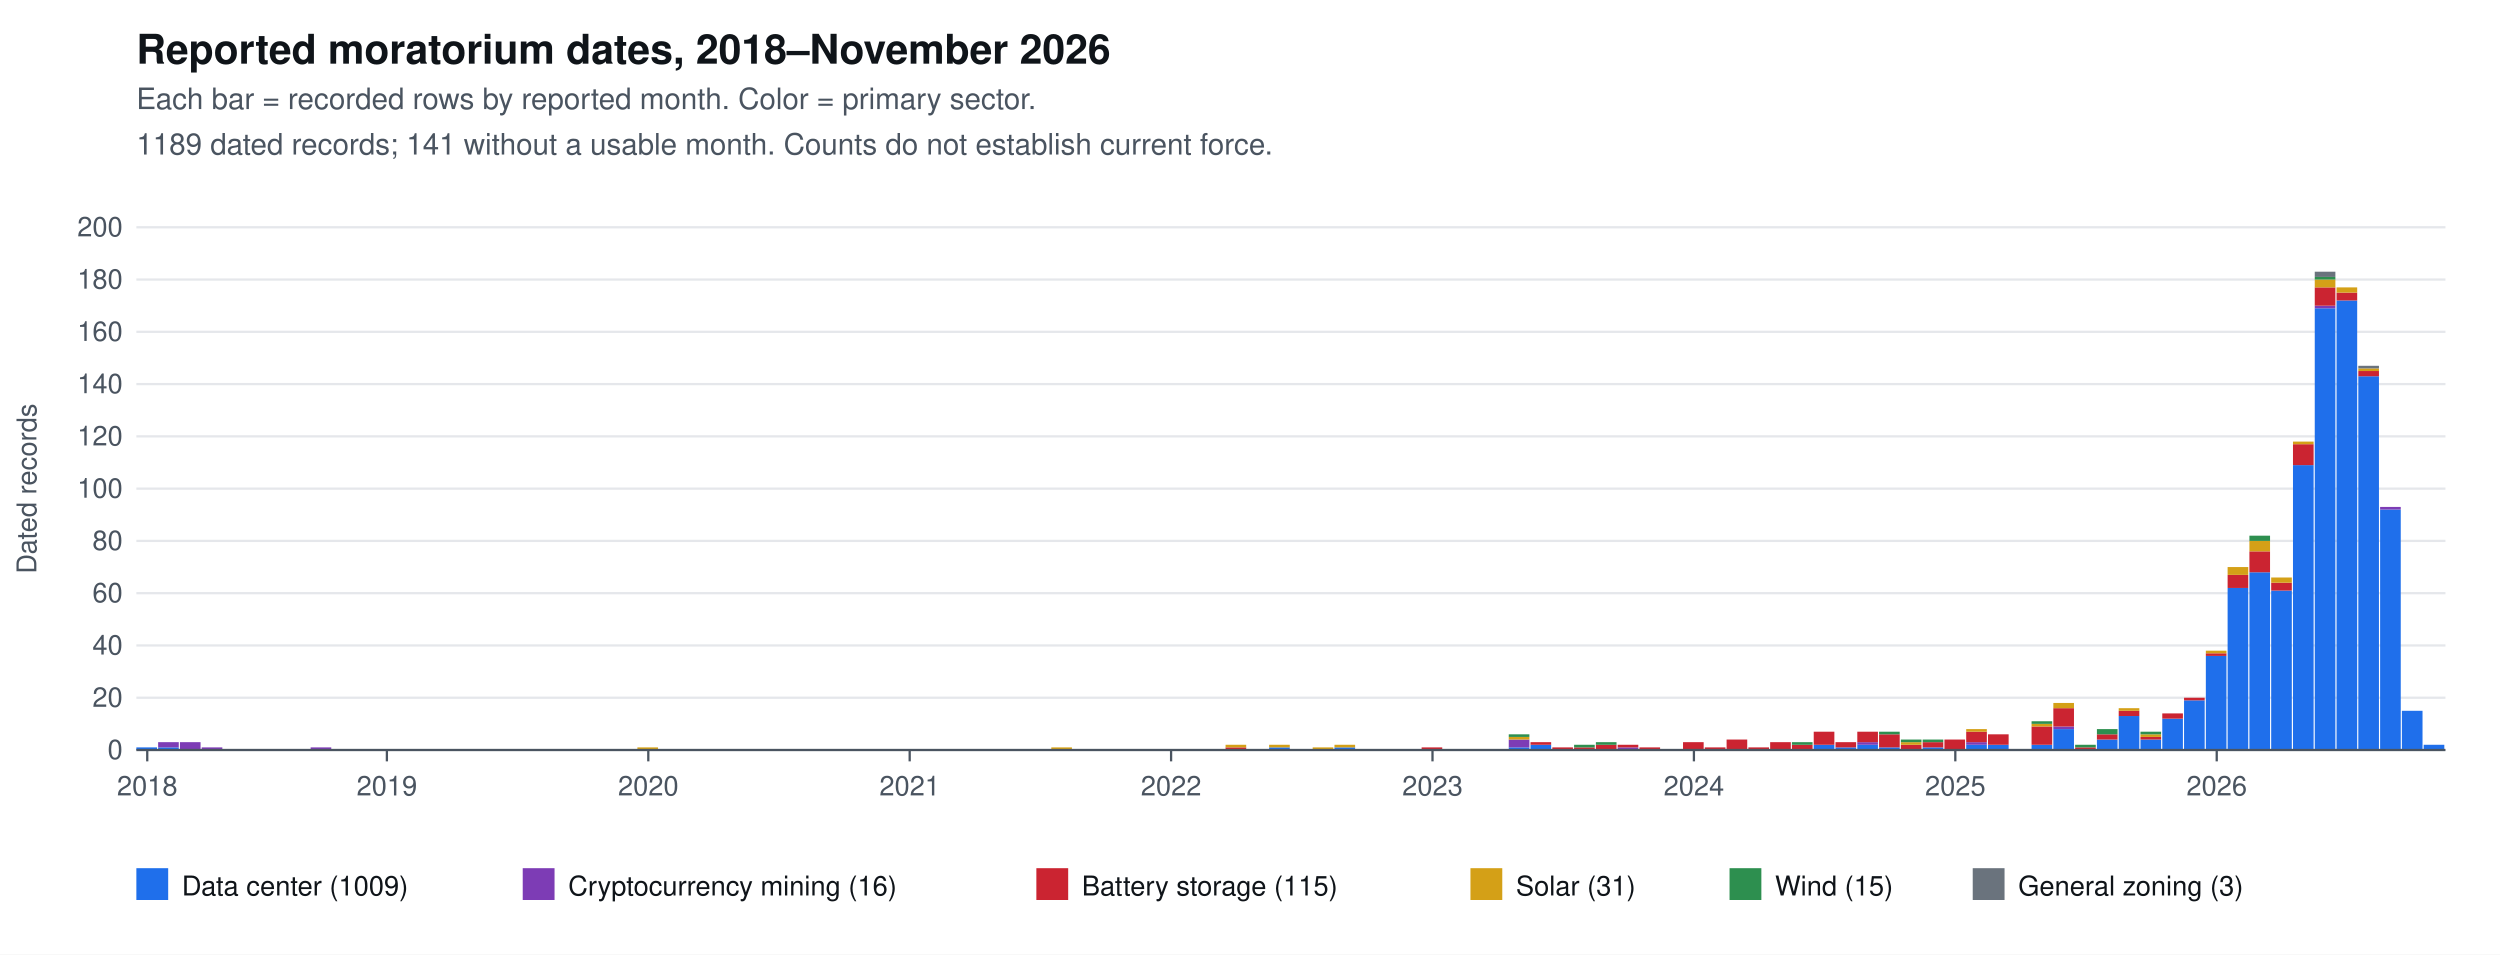
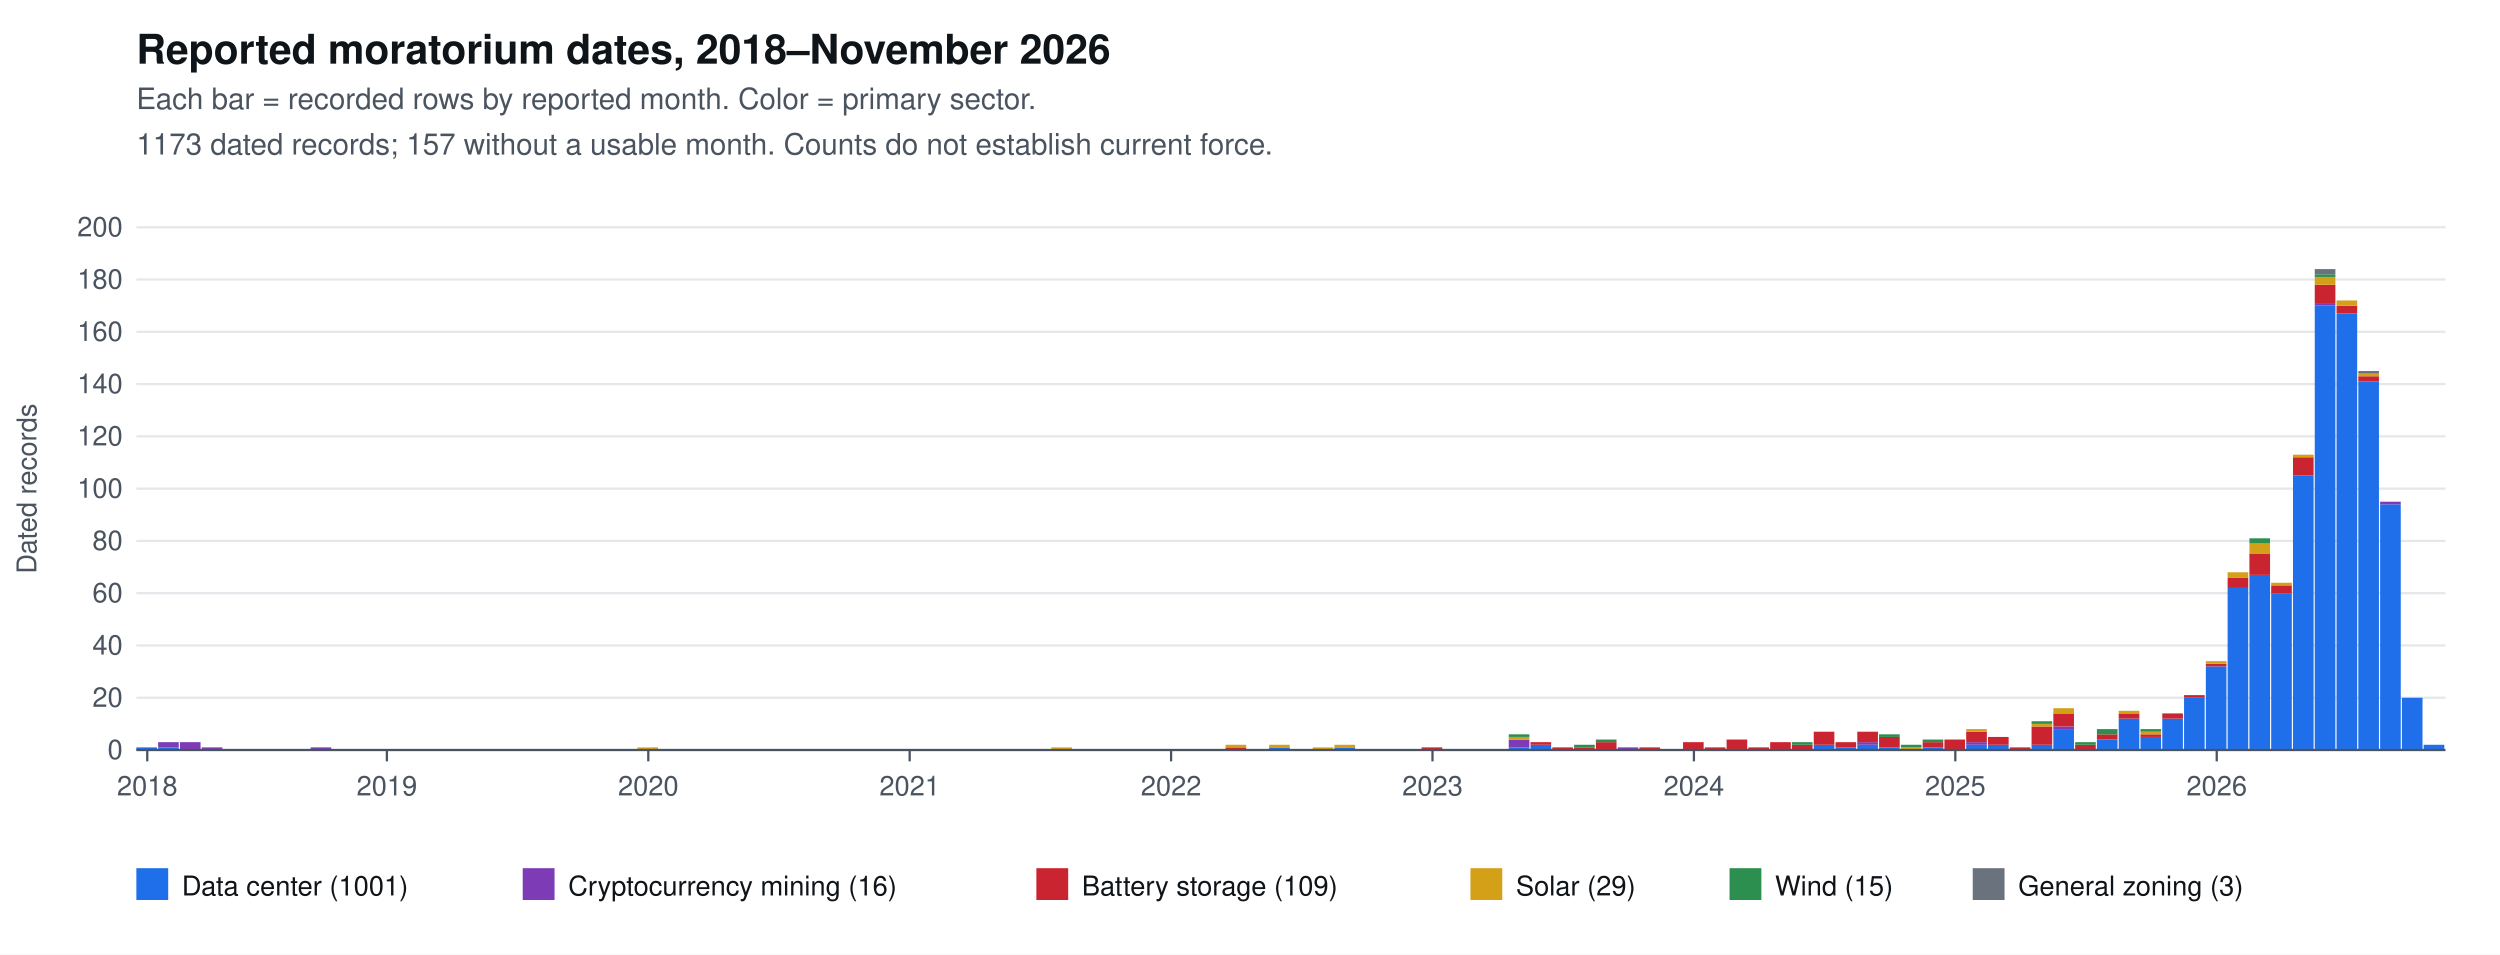
<svg xmlns="http://www.w3.org/2000/svg" viewBox="0 0 1100 420" width="100%" height="auto" font-family="ui-sans-serif, system-ui, -apple-system, Helvetica, Arial, sans-serif" font-size="12" role="img" aria-label="Reported moratorium dates, 2018 through November 2026">
  <rect width="1100" height="420" fill="white" />
  <text x="60" y="28" font-size="18" font-weight="600" fill="#0f1419">Reported moratorium dates, 2018–November 2026</text>
  <text x="60" y="48" font-size="13" fill="#4a5460">Each bar = recorded rows by reported month. Color = primary sector.</text>
-   <text x="60" y="68" font-size="13" fill="#4a5460">1189 dated records; 141 without a usable month. Counts do not establish current force.</text>
+   <text x="60" y="68" font-size="13" fill="#4a5460">1173 dated records; 157 without a usable month. Counts do not establish current force.</text>
  <g stroke="#e5e7eb" stroke-width="1">
    <line x1="60" x2="1076" y1="330.0" y2="330.0" />
    <line x1="60" x2="1076" y1="307.0" y2="307.0" />
    <line x1="60" x2="1076" y1="284.0" y2="284.0" />
    <line x1="60" x2="1076" y1="261.0" y2="261.0" />
    <line x1="60" x2="1076" y1="238.0" y2="238.0" />
    <line x1="60" x2="1076" y1="215.0" y2="215.0" />
    <line x1="60" x2="1076" y1="192.0" y2="192.0" />
    <line x1="60" x2="1076" y1="169.0" y2="169.0" />
    <line x1="60" x2="1076" y1="146.0" y2="146.0" />
    <line x1="60" x2="1076" y1="123.0" y2="123.0" />
    <line x1="60" x2="1076" y1="100.0" y2="100.0" />
  </g>
  <g fill="#4a5460" text-anchor="end">
    <text x="54" y="334.0">0</text>
    <text x="54" y="311.0">20</text>
    <text x="54" y="288.0">40</text>
    <text x="54" y="265.0">60</text>
    <text x="54" y="242.0">80</text>
    <text x="54" y="219.0">100</text>
    <text x="54" y="196.0">120</text>
    <text x="54" y="173.0">140</text>
    <text x="54" y="150.0">160</text>
    <text x="54" y="127.0">180</text>
    <text x="54" y="104.0">200</text>
  </g>
  <text x="16" y="215.0" fill="#4a5460" text-anchor="middle" transform="rotate(-90 16 215.0)">Dated records</text>
  <g>
    <rect x="60.00" y="328.85" width="9.08" height="1.15" fill="#1f6feb" />
    <rect x="69.58" y="328.85" width="9.08" height="1.15" fill="#1f6feb" />
    <rect x="69.58" y="326.55" width="9.08" height="2.30" fill="#7d3cb5" />
    <rect x="79.17" y="326.55" width="9.08" height="3.45" fill="#7d3cb5" />
    <rect x="88.75" y="328.85" width="9.08" height="1.15" fill="#7d3cb5" />
    <rect x="136.68" y="328.85" width="9.08" height="1.15" fill="#7d3cb5" />
    <rect x="280.45" y="328.85" width="9.08" height="1.15" fill="#d4a017" />
    <rect x="462.57" y="328.85" width="9.08" height="1.15" fill="#d4a017" />
    <rect x="539.25" y="328.85" width="9.08" height="1.15" fill="#cb2431" />
    <rect x="539.25" y="327.70" width="9.08" height="1.15" fill="#d4a017" />
    <rect x="558.42" y="328.85" width="9.08" height="1.15" fill="#1f6feb" />
    <rect x="558.42" y="327.70" width="9.08" height="1.15" fill="#d4a017" />
    <rect x="577.58" y="328.85" width="9.08" height="1.15" fill="#d4a017" />
    <rect x="587.17" y="328.85" width="9.08" height="1.15" fill="#1f6feb" />
    <rect x="587.17" y="327.70" width="9.08" height="1.15" fill="#d4a017" />
    <rect x="625.51" y="328.85" width="9.08" height="1.15" fill="#cb2431" />
    <rect x="663.85" y="328.85" width="9.08" height="1.15" fill="#1f6feb" />
    <rect x="663.85" y="325.40" width="9.08" height="3.45" fill="#7d3cb5" />
    <rect x="663.85" y="324.25" width="9.08" height="1.15" fill="#d4a017" />
    <rect x="663.85" y="323.10" width="9.08" height="1.15" fill="#2d8f4f" />
    <rect x="673.43" y="327.70" width="9.08" height="2.30" fill="#1f6feb" />
    <rect x="673.43" y="326.55" width="9.08" height="1.15" fill="#cb2431" />
    <rect x="683.02" y="328.85" width="9.08" height="1.15" fill="#cb2431" />
    <rect x="692.60" y="328.85" width="9.08" height="1.15" fill="#cb2431" />
    <rect x="692.60" y="327.70" width="9.08" height="1.15" fill="#2d8f4f" />
-     <rect x="702.19" y="327.70" width="9.08" height="2.30" fill="#cb2431" />
-     <rect x="702.19" y="326.55" width="9.08" height="1.15" fill="#2d8f4f" />
+     <rect x="702.19" y="326.55" width="9.08" height="3.45" fill="#cb2431" />
+     <rect x="702.19" y="325.40" width="9.08" height="1.15" fill="#2d8f4f" />
    <rect x="711.77" y="328.85" width="9.08" height="1.15" fill="#7d3cb5" />
-     <rect x="711.77" y="327.70" width="9.08" height="1.15" fill="#cb2431" />
    <rect x="721.36" y="328.85" width="9.08" height="1.15" fill="#cb2431" />
    <rect x="740.53" y="326.55" width="9.08" height="3.45" fill="#cb2431" />
    <rect x="750.11" y="328.85" width="9.08" height="1.15" fill="#cb2431" />
    <rect x="759.70" y="325.40" width="9.08" height="4.60" fill="#cb2431" />
    <rect x="769.28" y="328.85" width="9.08" height="1.15" fill="#cb2431" />
    <rect x="778.87" y="326.55" width="9.08" height="3.45" fill="#cb2431" />
    <rect x="788.45" y="327.70" width="9.08" height="2.30" fill="#cb2431" />
    <rect x="788.45" y="326.55" width="9.08" height="1.15" fill="#2d8f4f" />
    <rect x="798.04" y="327.70" width="9.08" height="2.30" fill="#1f6feb" />
    <rect x="798.04" y="321.95" width="9.08" height="5.75" fill="#cb2431" />
    <rect x="807.62" y="328.85" width="9.08" height="1.15" fill="#1f6feb" />
    <rect x="807.62" y="326.55" width="9.08" height="2.30" fill="#cb2431" />
    <rect x="817.21" y="327.70" width="9.08" height="2.30" fill="#1f6feb" />
    <rect x="817.21" y="326.55" width="9.08" height="1.15" fill="#7d3cb5" />
    <rect x="817.21" y="321.95" width="9.08" height="4.60" fill="#cb2431" />
    <rect x="826.79" y="328.85" width="9.08" height="1.15" fill="#1f6feb" />
-     <rect x="826.79" y="323.10" width="9.08" height="5.75" fill="#cb2431" />
-     <rect x="826.79" y="321.95" width="9.08" height="1.15" fill="#2d8f4f" />
-     <rect x="836.38" y="327.70" width="9.08" height="2.30" fill="#cb2431" />
-     <rect x="836.38" y="326.55" width="9.08" height="1.15" fill="#d4a017" />
-     <rect x="836.38" y="325.40" width="9.08" height="1.15" fill="#2d8f4f" />
+     <rect x="826.79" y="324.25" width="9.08" height="4.60" fill="#cb2431" />
+     <rect x="826.79" y="323.10" width="9.08" height="1.15" fill="#2d8f4f" />
+     <rect x="836.38" y="328.85" width="9.08" height="1.15" fill="#d4a017" />
+     <rect x="836.38" y="327.70" width="9.08" height="1.15" fill="#2d8f4f" />
    <rect x="845.96" y="328.85" width="9.08" height="1.15" fill="#1f6feb" />
    <rect x="845.96" y="326.55" width="9.08" height="2.30" fill="#cb2431" />
    <rect x="845.96" y="325.40" width="9.08" height="1.15" fill="#2d8f4f" />
    <rect x="855.55" y="325.40" width="9.08" height="4.60" fill="#cb2431" />
    <rect x="865.13" y="327.70" width="9.08" height="2.30" fill="#1f6feb" />
    <rect x="865.13" y="326.55" width="9.08" height="1.15" fill="#7d3cb5" />
    <rect x="865.13" y="321.95" width="9.08" height="4.60" fill="#cb2431" />
    <rect x="865.13" y="320.80" width="9.08" height="1.15" fill="#d4a017" />
    <rect x="874.72" y="327.70" width="9.08" height="2.30" fill="#1f6feb" />
-     <rect x="874.72" y="323.10" width="9.08" height="4.60" fill="#cb2431" />
+     <rect x="874.72" y="324.25" width="9.08" height="3.45" fill="#cb2431" />
+     <rect x="884.30" y="328.85" width="9.08" height="1.15" fill="#cb2431" />
    <rect x="893.89" y="327.70" width="9.08" height="2.30" fill="#1f6feb" />
    <rect x="893.89" y="319.65" width="9.08" height="8.05" fill="#cb2431" />
    <rect x="893.89" y="318.50" width="9.08" height="1.15" fill="#d4a017" />
    <rect x="893.89" y="317.35" width="9.08" height="1.15" fill="#2d8f4f" />
    <rect x="903.47" y="320.80" width="9.08" height="9.20" fill="#1f6feb" />
    <rect x="903.47" y="319.65" width="9.08" height="1.15" fill="#7d3cb5" />
-     <rect x="903.47" y="311.60" width="9.08" height="8.05" fill="#cb2431" />
-     <rect x="903.47" y="309.30" width="9.08" height="2.30" fill="#d4a017" />
-     <rect x="913.06" y="328.85" width="9.08" height="1.15" fill="#cb2431" />
-     <rect x="913.06" y="327.70" width="9.08" height="1.15" fill="#2d8f4f" />
+     <rect x="903.47" y="313.90" width="9.08" height="5.75" fill="#cb2431" />
+     <rect x="903.47" y="311.60" width="9.08" height="2.30" fill="#d4a017" />
+     <rect x="913.06" y="327.70" width="9.08" height="2.30" fill="#cb2431" />
+     <rect x="913.06" y="326.55" width="9.08" height="1.15" fill="#2d8f4f" />
    <rect x="922.64" y="325.40" width="9.08" height="4.60" fill="#1f6feb" />
    <rect x="922.64" y="323.10" width="9.08" height="2.30" fill="#cb2431" />
    <rect x="922.64" y="320.80" width="9.08" height="2.30" fill="#2d8f4f" />
-     <rect x="932.23" y="315.05" width="9.08" height="14.95" fill="#1f6feb" />
-     <rect x="932.23" y="312.75" width="9.08" height="2.30" fill="#cb2431" />
-     <rect x="932.23" y="311.60" width="9.08" height="1.15" fill="#d4a017" />
-     <rect x="941.81" y="325.40" width="9.08" height="4.60" fill="#1f6feb" />
-     <rect x="941.81" y="324.25" width="9.08" height="1.15" fill="#cb2431" />
-     <rect x="941.81" y="323.10" width="9.08" height="1.15" fill="#d4a017" />
-     <rect x="941.81" y="321.95" width="9.08" height="1.15" fill="#2d8f4f" />
+     <rect x="932.23" y="316.20" width="9.08" height="13.80" fill="#1f6feb" />
+     <rect x="932.23" y="313.90" width="9.08" height="2.30" fill="#cb2431" />
+     <rect x="932.23" y="312.75" width="9.08" height="1.15" fill="#d4a017" />
+     <rect x="941.81" y="324.25" width="9.08" height="5.75" fill="#1f6feb" />
+     <rect x="941.81" y="323.10" width="9.08" height="1.15" fill="#cb2431" />
+     <rect x="941.81" y="321.95" width="9.08" height="1.15" fill="#d4a017" />
+     <rect x="941.81" y="320.80" width="9.08" height="1.15" fill="#2d8f4f" />
    <rect x="951.40" y="316.20" width="9.08" height="13.80" fill="#1f6feb" />
    <rect x="951.40" y="313.90" width="9.08" height="2.30" fill="#cb2431" />
-     <rect x="960.98" y="308.15" width="9.08" height="21.85" fill="#1f6feb" />
-     <rect x="960.98" y="307.00" width="9.08" height="1.15" fill="#cb2431" />
-     <rect x="970.57" y="288.60" width="9.08" height="41.40" fill="#1f6feb" />
-     <rect x="970.57" y="287.45" width="9.08" height="1.15" fill="#cb2431" />
-     <rect x="970.57" y="286.30" width="9.08" height="1.15" fill="#d4a017" />
+     <rect x="960.98" y="307.00" width="9.08" height="23.00" fill="#1f6feb" />
+     <rect x="960.98" y="305.85" width="9.08" height="1.15" fill="#cb2431" />
+     <rect x="970.57" y="293.20" width="9.08" height="36.80" fill="#1f6feb" />
+     <rect x="970.57" y="292.05" width="9.08" height="1.15" fill="#cb2431" />
+     <rect x="970.57" y="290.90" width="9.08" height="1.15" fill="#d4a017" />
    <rect x="980.15" y="258.70" width="9.08" height="71.30" fill="#1f6feb" />
-     <rect x="980.15" y="252.95" width="9.08" height="5.75" fill="#cb2431" />
-     <rect x="980.15" y="249.50" width="9.08" height="3.45" fill="#d4a017" />
-     <rect x="989.74" y="251.80" width="9.08" height="78.20" fill="#1f6feb" />
-     <rect x="989.74" y="242.60" width="9.08" height="9.20" fill="#cb2431" />
-     <rect x="989.74" y="238.00" width="9.08" height="4.60" fill="#d4a017" />
-     <rect x="989.74" y="235.70" width="9.08" height="2.30" fill="#2d8f4f" />
-     <rect x="999.32" y="259.85" width="9.08" height="70.15" fill="#1f6feb" />
-     <rect x="999.32" y="256.40" width="9.08" height="3.45" fill="#cb2431" />
-     <rect x="999.32" y="254.10" width="9.08" height="2.30" fill="#d4a017" />
-     <rect x="1008.91" y="204.65" width="9.08" height="125.35" fill="#1f6feb" />
-     <rect x="1008.91" y="195.45" width="9.08" height="9.20" fill="#cb2431" />
-     <rect x="1008.91" y="194.30" width="9.08" height="1.15" fill="#d4a017" />
-     <rect x="1018.49" y="135.65" width="9.08" height="194.35" fill="#1f6feb" />
-     <rect x="1018.49" y="134.50" width="9.08" height="1.15" fill="#7d3cb5" />
-     <rect x="1018.49" y="126.45" width="9.08" height="8.05" fill="#cb2431" />
-     <rect x="1018.49" y="123.00" width="9.08" height="3.45" fill="#d4a017" />
-     <rect x="1018.49" y="121.85" width="9.08" height="1.15" fill="#2d8f4f" />
-     <rect x="1018.49" y="119.55" width="9.08" height="2.30" fill="#6a737d" />
-     <rect x="1028.08" y="132.20" width="9.08" height="197.80" fill="#1f6feb" />
-     <rect x="1028.08" y="128.75" width="9.08" height="3.45" fill="#cb2431" />
-     <rect x="1028.08" y="126.45" width="9.08" height="2.30" fill="#d4a017" />
-     <rect x="1037.66" y="165.55" width="9.08" height="164.45" fill="#1f6feb" />
-     <rect x="1037.66" y="163.25" width="9.08" height="2.30" fill="#cb2431" />
-     <rect x="1037.66" y="162.10" width="9.08" height="1.15" fill="#d4a017" />
-     <rect x="1037.66" y="160.95" width="9.08" height="1.15" fill="#6a737d" />
-     <rect x="1047.25" y="224.20" width="9.08" height="105.80" fill="#1f6feb" />
-     <rect x="1047.25" y="223.05" width="9.08" height="1.15" fill="#7d3cb5" />
-     <rect x="1056.83" y="312.75" width="9.08" height="17.25" fill="#1f6feb" />
+     <rect x="980.15" y="254.10" width="9.08" height="4.60" fill="#cb2431" />
+     <rect x="980.15" y="251.80" width="9.08" height="2.30" fill="#d4a017" />
+     <rect x="989.74" y="252.95" width="9.08" height="77.05" fill="#1f6feb" />
+     <rect x="989.74" y="243.75" width="9.08" height="9.20" fill="#cb2431" />
+     <rect x="989.74" y="239.15" width="9.08" height="4.60" fill="#d4a017" />
+     <rect x="989.74" y="236.85" width="9.08" height="2.30" fill="#2d8f4f" />
+     <rect x="999.32" y="261.00" width="9.08" height="69.00" fill="#1f6feb" />
+     <rect x="999.32" y="257.55" width="9.08" height="3.45" fill="#cb2431" />
+     <rect x="999.32" y="256.40" width="9.08" height="1.15" fill="#d4a017" />
+     <rect x="1008.91" y="209.25" width="9.08" height="120.75" fill="#1f6feb" />
+     <rect x="1008.91" y="201.20" width="9.08" height="8.05" fill="#cb2431" />
+     <rect x="1008.91" y="200.05" width="9.08" height="1.15" fill="#d4a017" />
+     <rect x="1018.49" y="134.50" width="9.08" height="195.50" fill="#1f6feb" />
+     <rect x="1018.49" y="133.35" width="9.08" height="1.15" fill="#7d3cb5" />
+     <rect x="1018.49" y="125.30" width="9.08" height="8.05" fill="#cb2431" />
+     <rect x="1018.49" y="121.85" width="9.08" height="3.45" fill="#d4a017" />
+     <rect x="1018.49" y="120.70" width="9.08" height="1.15" fill="#2d8f4f" />
+     <rect x="1018.49" y="118.40" width="9.08" height="2.30" fill="#6a737d" />
+     <rect x="1028.08" y="137.95" width="9.08" height="192.05" fill="#1f6feb" />
+     <rect x="1028.08" y="134.50" width="9.08" height="3.45" fill="#cb2431" />
+     <rect x="1028.08" y="132.20" width="9.08" height="2.30" fill="#d4a017" />
+     <rect x="1037.66" y="167.85" width="9.08" height="162.15" fill="#1f6feb" />
+     <rect x="1037.66" y="165.55" width="9.08" height="2.30" fill="#cb2431" />
+     <rect x="1037.66" y="164.40" width="9.08" height="1.15" fill="#d4a017" />
+     <rect x="1037.66" y="163.25" width="9.08" height="1.15" fill="#6a737d" />
+     <rect x="1047.25" y="221.90" width="9.08" height="108.10" fill="#1f6feb" />
+     <rect x="1047.25" y="220.75" width="9.08" height="1.15" fill="#7d3cb5" />
+     <rect x="1056.83" y="307.00" width="9.08" height="23.00" fill="#1f6feb" />
    <rect x="1066.42" y="327.70" width="9.08" height="2.30" fill="#1f6feb" />
  </g>
  <g fill="#4a5460" text-anchor="middle">
    <line x1="64.79" x2="64.79" y1="330.0" y2="335.0" stroke="#4a5460" />
    <text x="64.79" y="350.0">2018</text>
    <line x1="170.23" x2="170.23" y1="330.0" y2="335.0" stroke="#4a5460" />
    <text x="170.23" y="350.0">2019</text>
    <line x1="285.25" x2="285.25" y1="330.0" y2="335.0" stroke="#4a5460" />
    <text x="285.25" y="350.0">2020</text>
    <line x1="400.26" x2="400.26" y1="330.0" y2="335.0" stroke="#4a5460" />
    <text x="400.26" y="350.0">2021</text>
    <line x1="515.28" x2="515.28" y1="330.0" y2="335.0" stroke="#4a5460" />
    <text x="515.28" y="350.0">2022</text>
    <line x1="630.30" x2="630.30" y1="330.0" y2="335.0" stroke="#4a5460" />
    <text x="630.30" y="350.0">2023</text>
    <line x1="745.32" x2="745.32" y1="330.0" y2="335.0" stroke="#4a5460" />
    <text x="745.32" y="350.0">2024</text>
    <line x1="860.34" x2="860.34" y1="330.0" y2="335.0" stroke="#4a5460" />
    <text x="860.34" y="350.0">2025</text>
    <line x1="975.36" x2="975.36" y1="330.0" y2="335.0" stroke="#4a5460" />
    <text x="975.36" y="350.0">2026</text>
  </g>
  <line x1="60" x2="1076" y1="330.0" y2="330.0" stroke="#4a5460" />
  <g font-size="12">
    <rect x="60" y="382" width="14" height="14" fill="#1f6feb" />
-     <text x="80" y="394" fill="#0f1419">Data center (1009)</text>
+     <text x="80" y="394" fill="#0f1419">Data center (1001)</text>
    <rect x="230" y="382" width="14" height="14" fill="#7d3cb5" />
    <text x="250" y="394" fill="#0f1419">Cryptocurrency mining (16)</text>
    <rect x="456" y="382" width="14" height="14" fill="#cb2431" />
-     <text x="476" y="394" fill="#0f1419">Battery storage (115)</text>
+     <text x="476" y="394" fill="#0f1419">Battery storage (109)</text>
    <rect x="647" y="382" width="14" height="14" fill="#d4a017" />
-     <text x="667" y="394" fill="#0f1419">Solar (31)</text>
+     <text x="667" y="394" fill="#0f1419">Solar (29)</text>
    <rect x="761" y="382" width="14" height="14" fill="#2d8f4f" />
    <text x="781" y="394" fill="#0f1419">Wind (15)</text>
    <rect x="868" y="382" width="14" height="14" fill="#6a737d" />
    <text x="888" y="394" fill="#0f1419">General zoning (3)</text>
  </g>
</svg>
